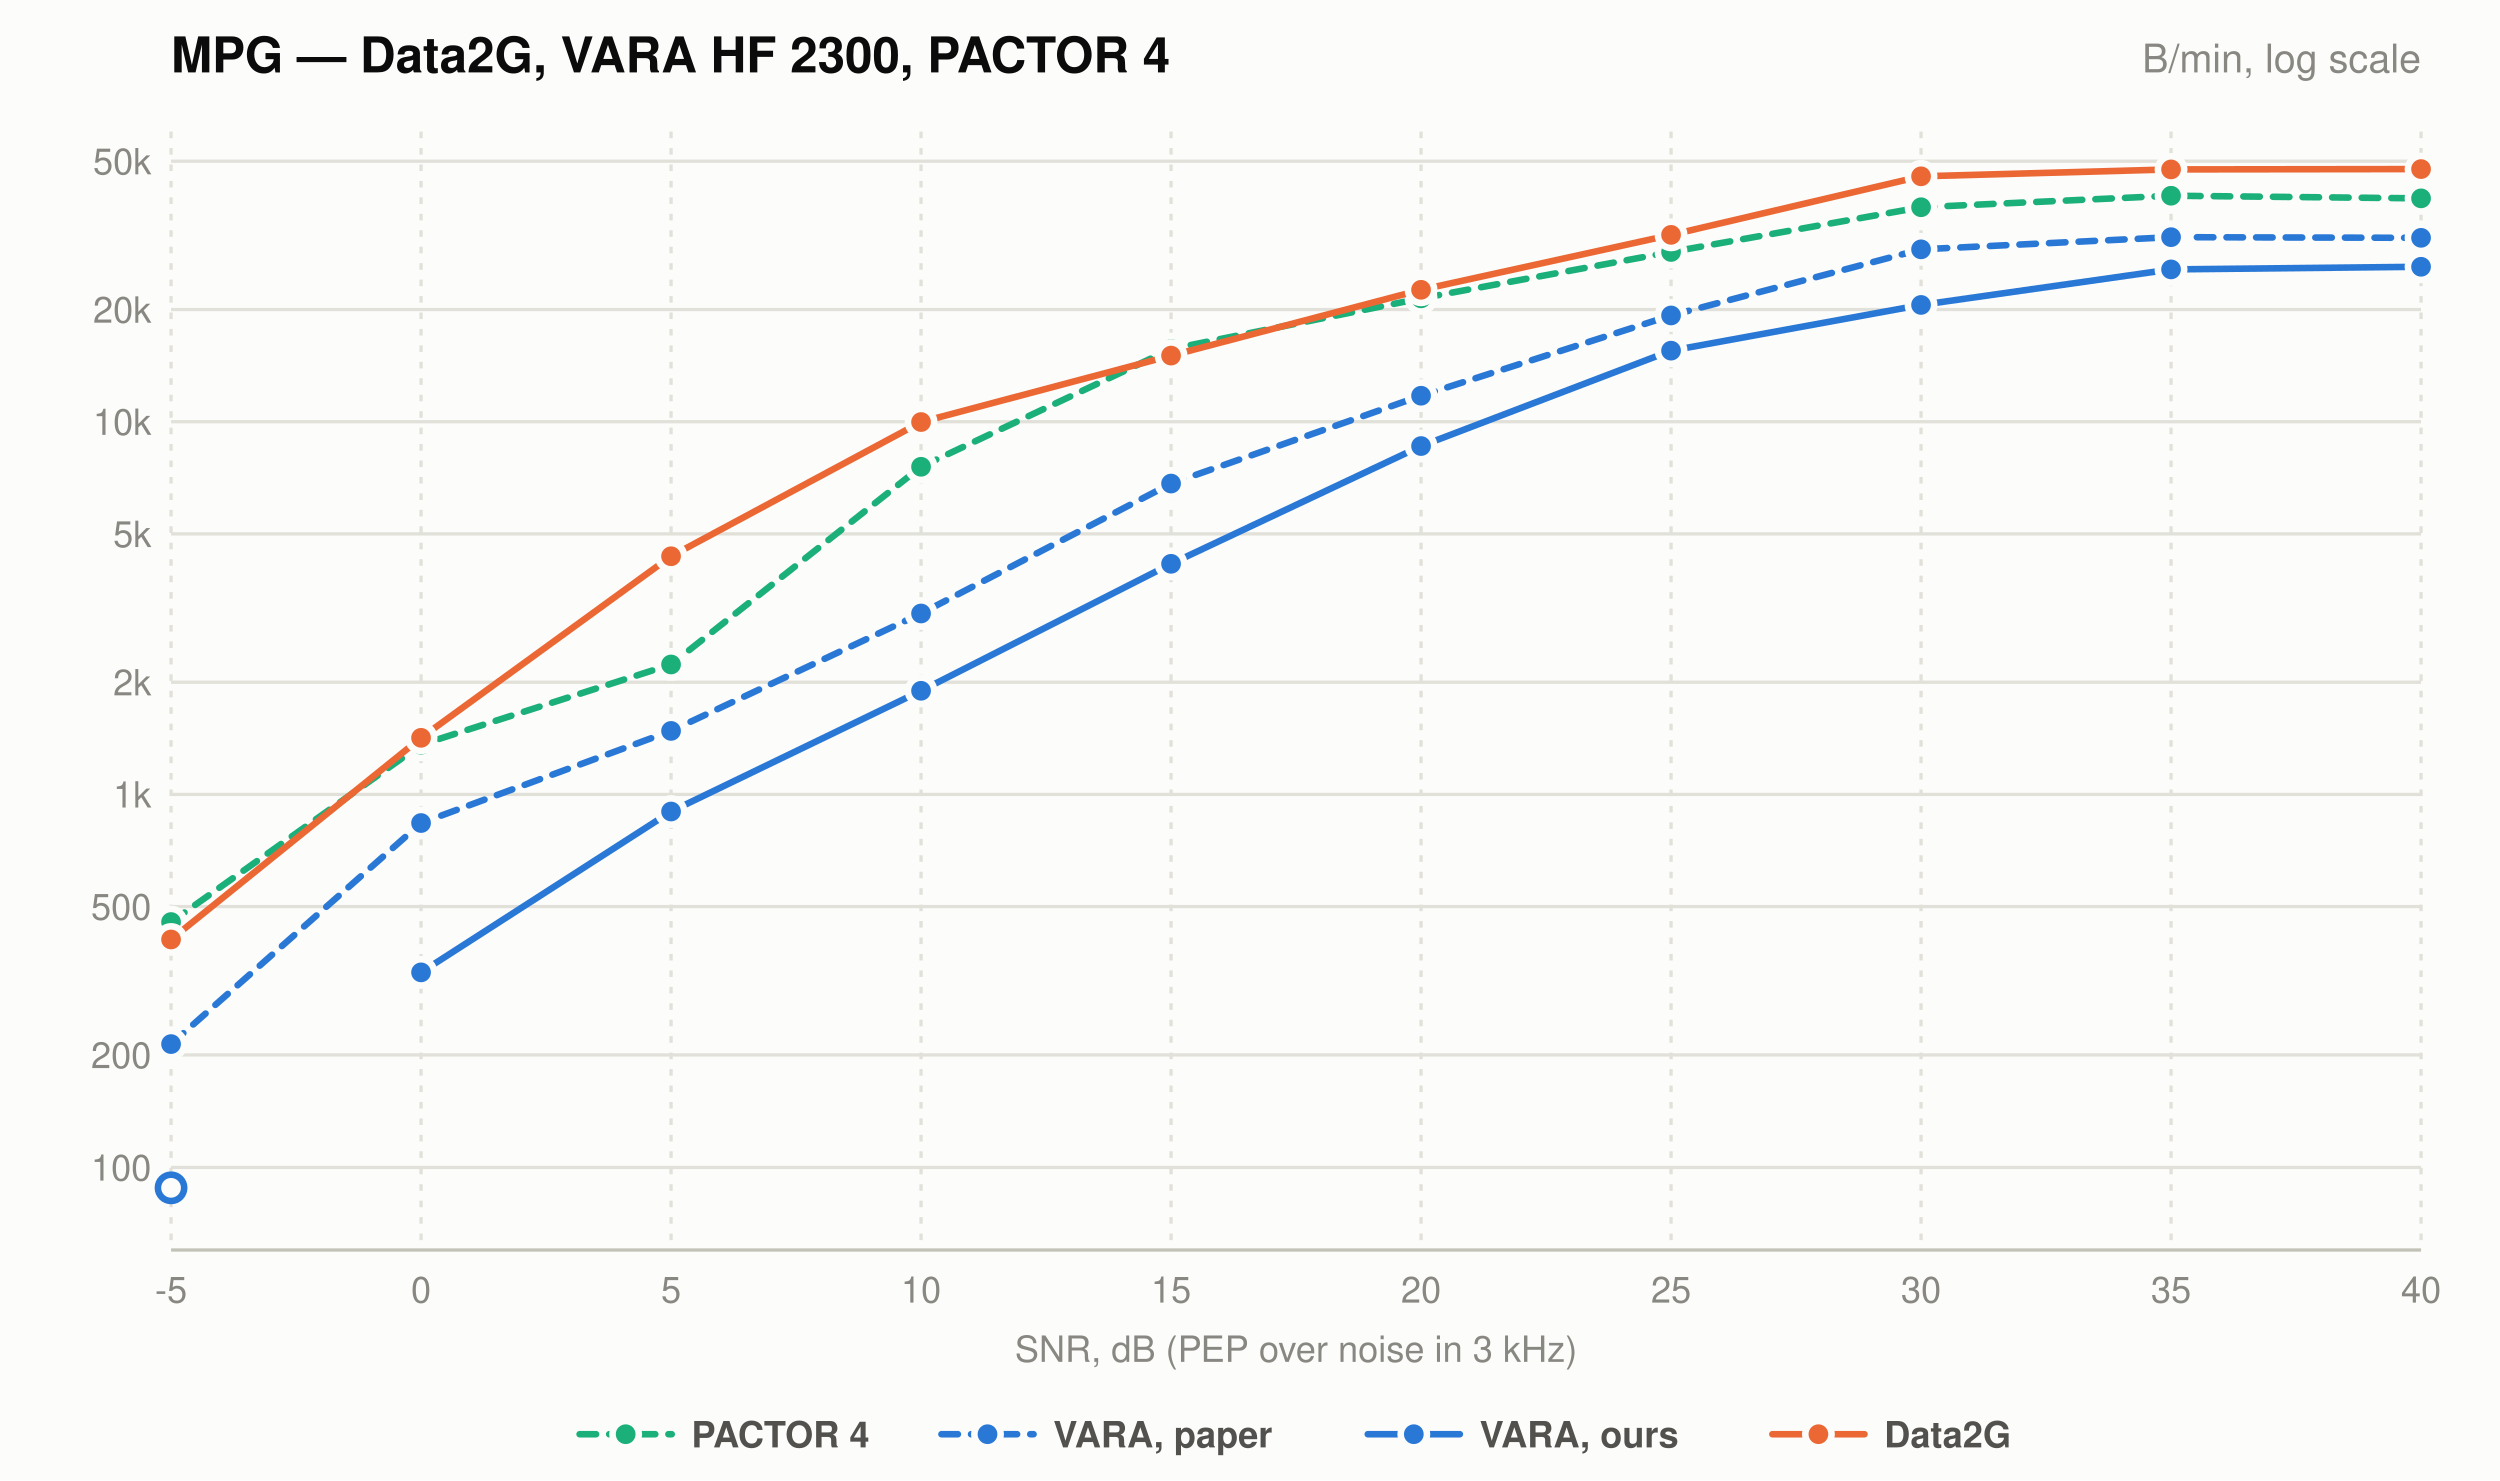
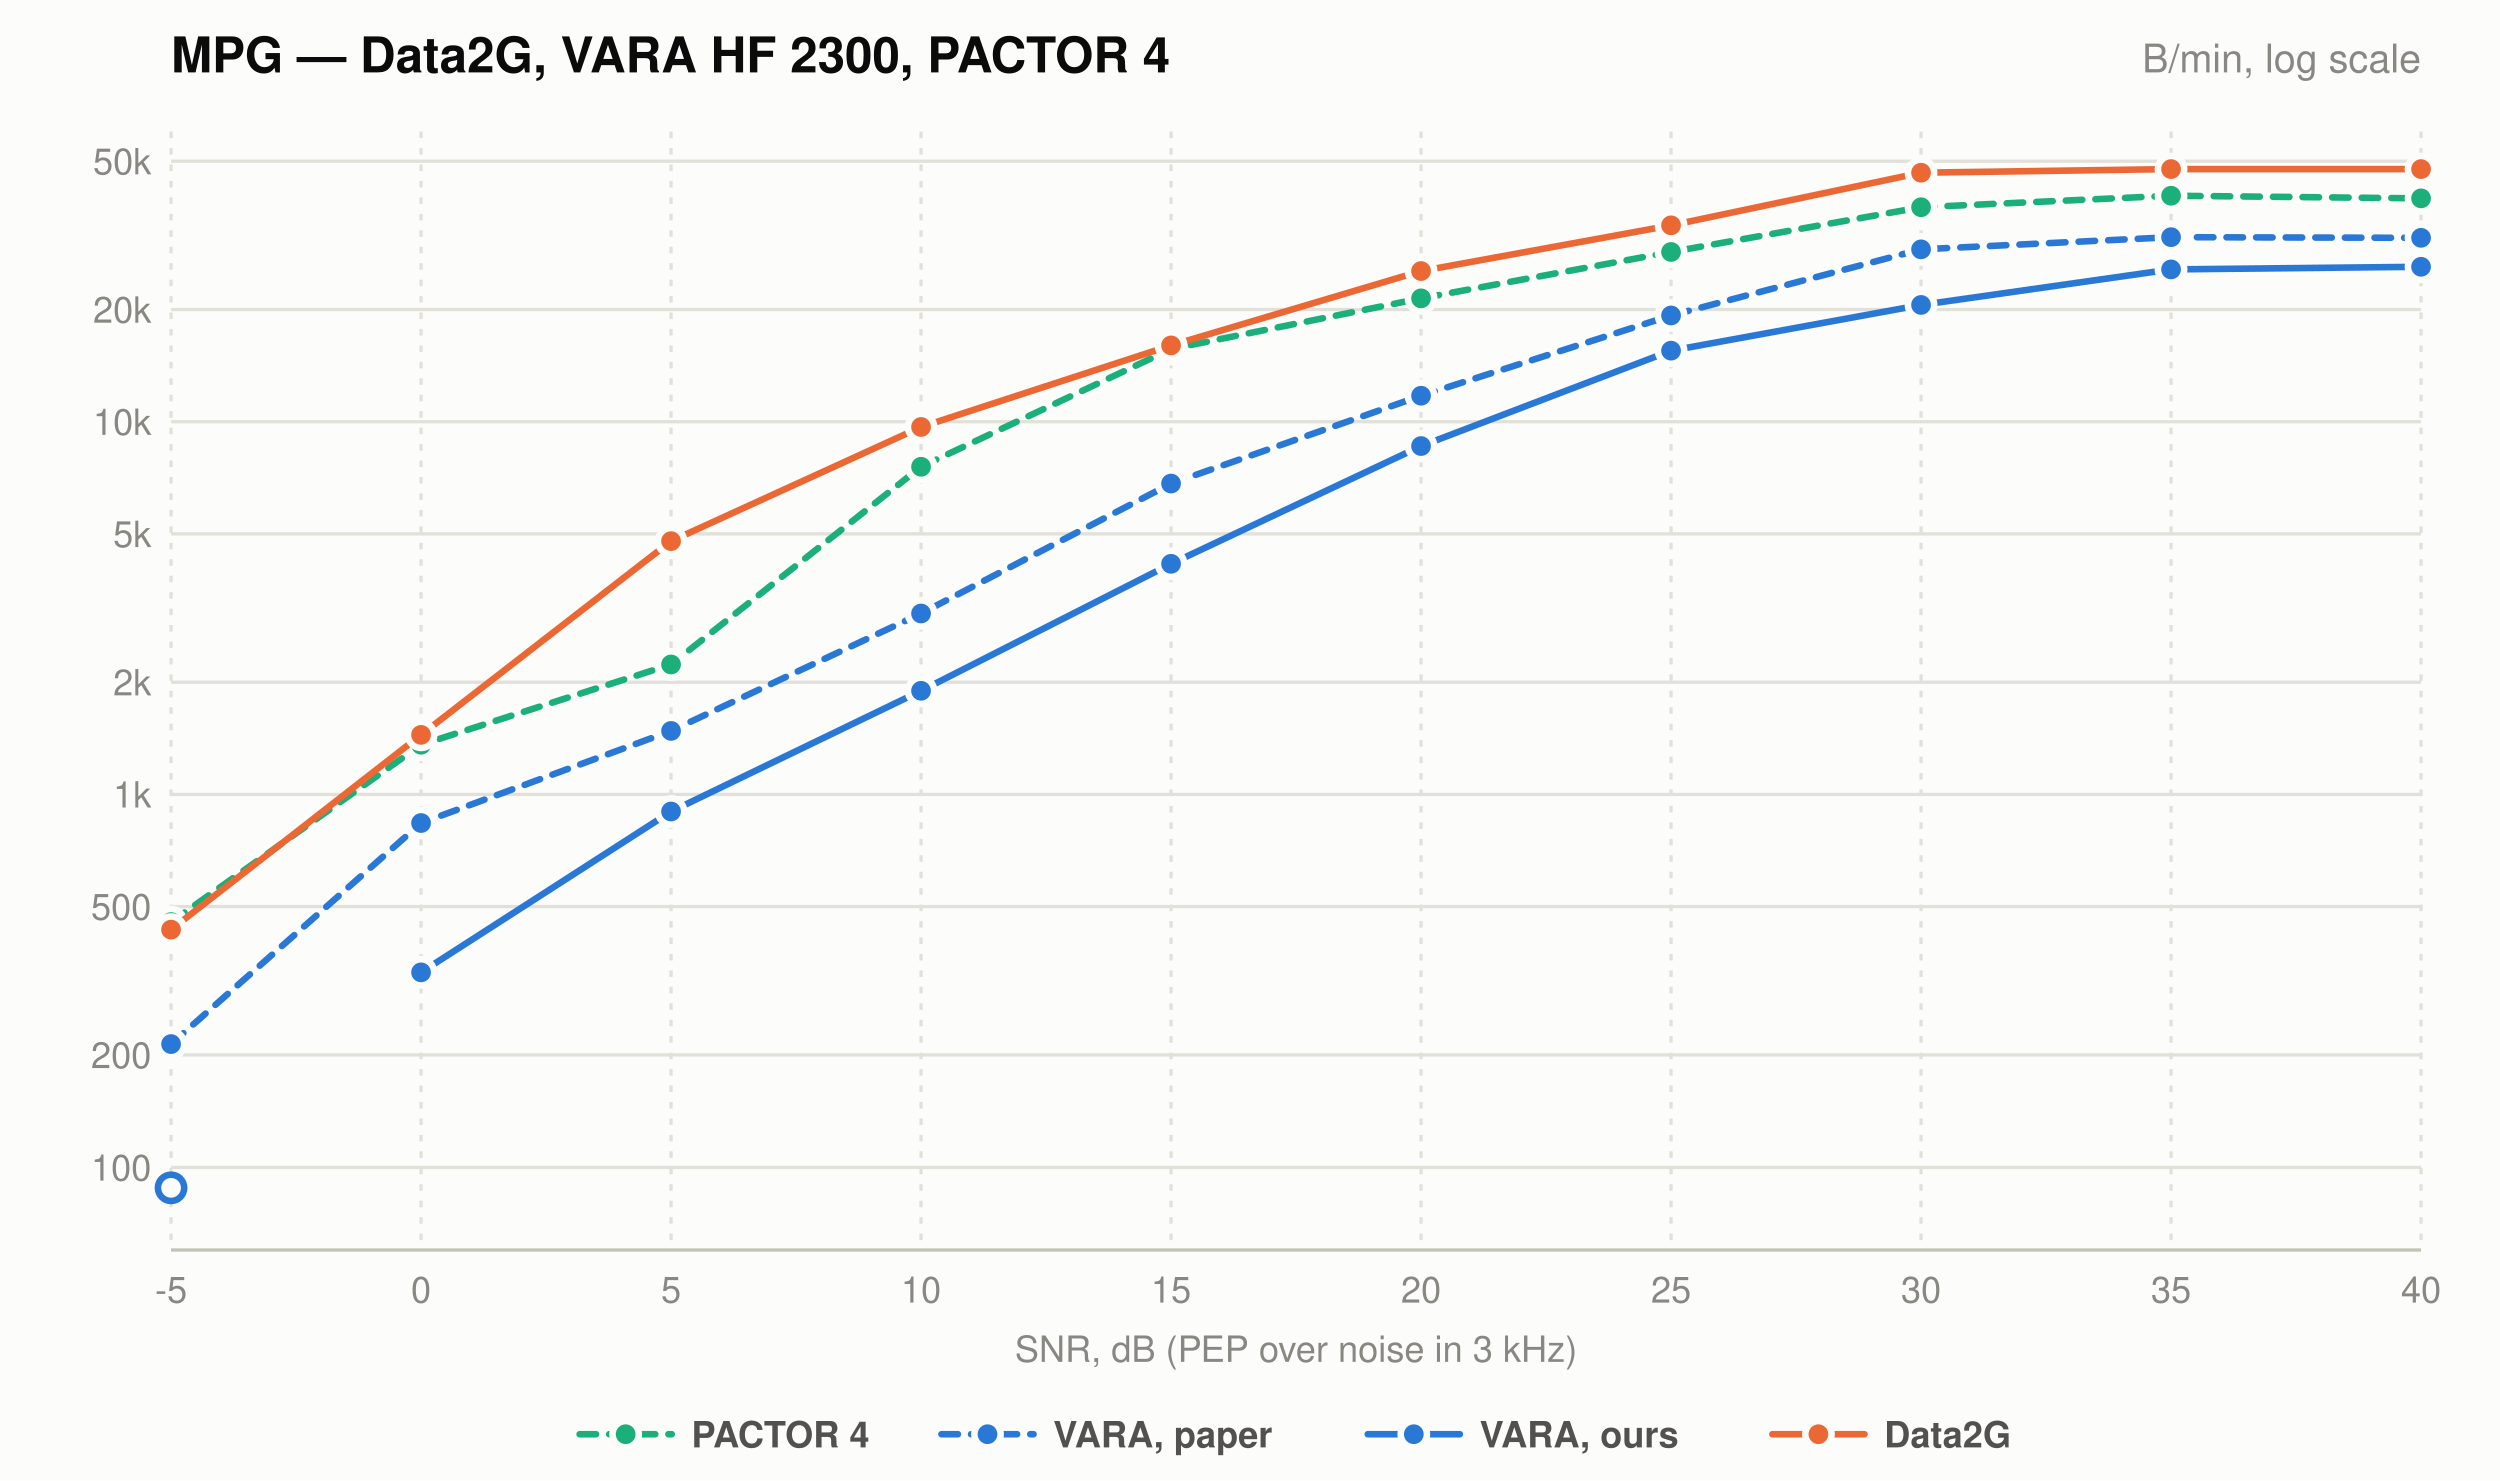
<svg xmlns="http://www.w3.org/2000/svg" viewBox="0 0 760 450" width="760" height="450" font-family="-apple-system, BlinkMacSystemFont, 'Segoe UI', Helvetica, Arial, sans-serif">
  <rect width="760" height="450" fill="#fcfcfb" />
  <text x="52" y="22" font-size="15" font-weight="600" fill="#0b0b0b">MPG — Data2G, VARA HF 2300, PACTOR 4</text>
  <text x="736" y="22" font-size="12" fill="#898781" text-anchor="end">B/min, log scale</text>
  <line x1="52" x2="736" y1="354.9" y2="354.9" stroke="#e1e0d9" />
  <text x="46" y="358.9" font-size="11" fill="#898781" text-anchor="end">100</text>
  <line x1="52" x2="736" y1="320.7" y2="320.7" stroke="#e1e0d9" />
  <text x="46" y="324.7" font-size="11" fill="#898781" text-anchor="end">200</text>
  <line x1="52" x2="736" y1="275.6" y2="275.6" stroke="#e1e0d9" />
  <text x="46" y="279.6" font-size="11" fill="#898781" text-anchor="end">500</text>
  <line x1="52" x2="736" y1="241.5" y2="241.5" stroke="#e1e0d9" />
  <text x="46" y="245.5" font-size="11" fill="#898781" text-anchor="end">1k</text>
  <line x1="52" x2="736" y1="207.4" y2="207.4" stroke="#e1e0d9" />
  <text x="46" y="211.4" font-size="11" fill="#898781" text-anchor="end">2k</text>
  <line x1="52" x2="736" y1="162.3" y2="162.3" stroke="#e1e0d9" />
  <text x="46" y="166.3" font-size="11" fill="#898781" text-anchor="end">5k</text>
  <line x1="52" x2="736" y1="128.2" y2="128.2" stroke="#e1e0d9" />
  <text x="46" y="132.2" font-size="11" fill="#898781" text-anchor="end">10k</text>
  <line x1="52" x2="736" y1="94.1" y2="94.1" stroke="#e1e0d9" />
  <text x="46" y="98.1" font-size="11" fill="#898781" text-anchor="end">20k</text>
  <line x1="52" x2="736" y1="49.0" y2="49.0" stroke="#e1e0d9" />
  <text x="46" y="53.0" font-size="11" fill="#898781" text-anchor="end">50k</text>
  <line x1="52.0" x2="52.0" y1="40" y2="380" stroke="#e1e0d9" stroke-dasharray="2 3" />
  <text x="52.0" y="396" font-size="11" fill="#898781" text-anchor="middle">-5</text>
  <line x1="128.0" x2="128.0" y1="40" y2="380" stroke="#e1e0d9" stroke-dasharray="2 3" />
  <text x="128.0" y="396" font-size="11" fill="#898781" text-anchor="middle">0</text>
  <line x1="204.0" x2="204.0" y1="40" y2="380" stroke="#e1e0d9" stroke-dasharray="2 3" />
  <text x="204.0" y="396" font-size="11" fill="#898781" text-anchor="middle">5</text>
  <line x1="280.0" x2="280.0" y1="40" y2="380" stroke="#e1e0d9" stroke-dasharray="2 3" />
  <text x="280.0" y="396" font-size="11" fill="#898781" text-anchor="middle">10</text>
  <line x1="356.0" x2="356.0" y1="40" y2="380" stroke="#e1e0d9" stroke-dasharray="2 3" />
  <text x="356.0" y="396" font-size="11" fill="#898781" text-anchor="middle">15</text>
  <line x1="432.0" x2="432.0" y1="40" y2="380" stroke="#e1e0d9" stroke-dasharray="2 3" />
  <text x="432.0" y="396" font-size="11" fill="#898781" text-anchor="middle">20</text>
  <line x1="508.0" x2="508.0" y1="40" y2="380" stroke="#e1e0d9" stroke-dasharray="2 3" />
  <text x="508.0" y="396" font-size="11" fill="#898781" text-anchor="middle">25</text>
  <line x1="584.0" x2="584.0" y1="40" y2="380" stroke="#e1e0d9" stroke-dasharray="2 3" />
  <text x="584.0" y="396" font-size="11" fill="#898781" text-anchor="middle">30</text>
  <line x1="660.0" x2="660.0" y1="40" y2="380" stroke="#e1e0d9" stroke-dasharray="2 3" />
  <text x="660.0" y="396" font-size="11" fill="#898781" text-anchor="middle">35</text>
  <line x1="736.0" x2="736.0" y1="40" y2="380" stroke="#e1e0d9" stroke-dasharray="2 3" />
  <text x="736.0" y="396" font-size="11" fill="#898781" text-anchor="middle">40</text>
  <line x1="52" x2="736" y1="380" y2="380" stroke="#c3c2b7" />
  <text x="394.0" y="414" font-size="11" fill="#898781" text-anchor="middle">SNR, dB (PEP over noise in 3 kHz)</text>
  <path d="M52.0,280.3L128.0,226.4L204.0,202.0L280.0,141.9L356.0,106.1L432.0,90.7L508.0,76.6L584.0,63.0L660.0,59.5L736.0,60.3" fill="none" stroke="#1baf7a" stroke-width="2" stroke-linejoin="round" stroke-linecap="round" stroke-dasharray="5 4" />
  <circle cx="52.0" cy="280.3" r="4" fill="#1baf7a" stroke="#fcfcfb" stroke-width="2" />
  <circle cx="128.0" cy="226.4" r="4" fill="#1baf7a" stroke="#fcfcfb" stroke-width="2" />
  <circle cx="204.0" cy="202.0" r="4" fill="#1baf7a" stroke="#fcfcfb" stroke-width="2" />
  <circle cx="280.0" cy="141.9" r="4" fill="#1baf7a" stroke="#fcfcfb" stroke-width="2" />
  <circle cx="356.0" cy="106.1" r="4" fill="#1baf7a" stroke="#fcfcfb" stroke-width="2" />
  <circle cx="432.0" cy="90.7" r="4" fill="#1baf7a" stroke="#fcfcfb" stroke-width="2" />
  <circle cx="508.0" cy="76.6" r="4" fill="#1baf7a" stroke="#fcfcfb" stroke-width="2" />
  <circle cx="584.0" cy="63.0" r="4" fill="#1baf7a" stroke="#fcfcfb" stroke-width="2" />
  <circle cx="660.0" cy="59.5" r="4" fill="#1baf7a" stroke="#fcfcfb" stroke-width="2" />
  <circle cx="736.0" cy="60.3" r="4" fill="#1baf7a" stroke="#fcfcfb" stroke-width="2" />
  <path d="M52.0,317.4L128.0,250.2L204.0,222.2L280.0,186.5L356.0,147.0L432.0,120.3L508.0,95.9L584.0,75.8L660.0,72.1L736.0,72.3" fill="none" stroke="#2a78d6" stroke-width="2" stroke-linejoin="round" stroke-linecap="round" stroke-dasharray="5 4" />
  <circle cx="52.0" cy="317.4" r="4" fill="#2a78d6" stroke="#fcfcfb" stroke-width="2" />
  <circle cx="128.0" cy="250.2" r="4" fill="#2a78d6" stroke="#fcfcfb" stroke-width="2" />
  <circle cx="204.0" cy="222.2" r="4" fill="#2a78d6" stroke="#fcfcfb" stroke-width="2" />
  <circle cx="280.0" cy="186.5" r="4" fill="#2a78d6" stroke="#fcfcfb" stroke-width="2" />
  <circle cx="356.0" cy="147.0" r="4" fill="#2a78d6" stroke="#fcfcfb" stroke-width="2" />
  <circle cx="432.0" cy="120.3" r="4" fill="#2a78d6" stroke="#fcfcfb" stroke-width="2" />
  <circle cx="508.0" cy="95.9" r="4" fill="#2a78d6" stroke="#fcfcfb" stroke-width="2" />
  <circle cx="584.0" cy="75.8" r="4" fill="#2a78d6" stroke="#fcfcfb" stroke-width="2" />
  <circle cx="660.0" cy="72.1" r="4" fill="#2a78d6" stroke="#fcfcfb" stroke-width="2" />
  <circle cx="736.0" cy="72.3" r="4" fill="#2a78d6" stroke="#fcfcfb" stroke-width="2" />
  <path d="M128.0,295.6L204.0,246.7L280.0,210.0L356.0,171.4L432.0,135.6L508.0,106.6L584.0,92.7L660.0,81.9L736.0,81.1" fill="none" stroke="#2a78d6" stroke-width="2" stroke-linejoin="round" stroke-linecap="round" />
  <circle cx="52.0" cy="361.1" r="4" fill="#fcfcfb" stroke="#2a78d6" stroke-width="2" />
  <circle cx="128.0" cy="295.6" r="4" fill="#2a78d6" stroke="#fcfcfb" stroke-width="2" />
  <circle cx="204.0" cy="246.7" r="4" fill="#2a78d6" stroke="#fcfcfb" stroke-width="2" />
  <circle cx="280.0" cy="210.0" r="4" fill="#2a78d6" stroke="#fcfcfb" stroke-width="2" />
  <circle cx="356.0" cy="171.4" r="4" fill="#2a78d6" stroke="#fcfcfb" stroke-width="2" />
  <circle cx="432.0" cy="135.6" r="4" fill="#2a78d6" stroke="#fcfcfb" stroke-width="2" />
  <circle cx="508.0" cy="106.6" r="4" fill="#2a78d6" stroke="#fcfcfb" stroke-width="2" />
  <circle cx="584.0" cy="92.7" r="4" fill="#2a78d6" stroke="#fcfcfb" stroke-width="2" />
  <circle cx="660.0" cy="81.9" r="4" fill="#2a78d6" stroke="#fcfcfb" stroke-width="2" />
  <circle cx="736.0" cy="81.1" r="4" fill="#2a78d6" stroke="#fcfcfb" stroke-width="2" />
-   <path d="M52.0,285.6L128.0,224.3L204.0,169.1L280.0,128.3L356.0,108.1L432.0,88.1L508.0,71.4L584.0,53.6L660.0,51.5L736.0,51.4" fill="none" stroke="#eb6834" stroke-width="2" stroke-linejoin="round" stroke-linecap="round" />
-   <circle cx="52.0" cy="285.6" r="4" fill="#eb6834" stroke="#fcfcfb" stroke-width="2" />
-   <circle cx="128.0" cy="224.3" r="4" fill="#eb6834" stroke="#fcfcfb" stroke-width="2" />
-   <circle cx="204.0" cy="169.1" r="4" fill="#eb6834" stroke="#fcfcfb" stroke-width="2" />
-   <circle cx="280.0" cy="128.3" r="4" fill="#eb6834" stroke="#fcfcfb" stroke-width="2" />
-   <circle cx="356.0" cy="108.1" r="4" fill="#eb6834" stroke="#fcfcfb" stroke-width="2" />
-   <circle cx="432.0" cy="88.1" r="4" fill="#eb6834" stroke="#fcfcfb" stroke-width="2" />
-   <circle cx="508.0" cy="71.4" r="4" fill="#eb6834" stroke="#fcfcfb" stroke-width="2" />
-   <circle cx="584.0" cy="53.6" r="4" fill="#eb6834" stroke="#fcfcfb" stroke-width="2" />
-   <circle cx="660.0" cy="51.5" r="4" fill="#eb6834" stroke="#fcfcfb" stroke-width="2" />
+   <path d="M52.0,282.6L128.0,223.4L204.0,164.5L280.0,129.8L356.0,105.0L432.0,82.4L508.0,68.5L584.0,52.5L660.0,51.4L736.0,51.4" fill="none" stroke="#eb6834" stroke-width="2" stroke-linejoin="round" stroke-linecap="round" />
+   <circle cx="52.0" cy="282.6" r="4" fill="#eb6834" stroke="#fcfcfb" stroke-width="2" />
+   <circle cx="128.0" cy="223.4" r="4" fill="#eb6834" stroke="#fcfcfb" stroke-width="2" />
+   <circle cx="204.0" cy="164.5" r="4" fill="#eb6834" stroke="#fcfcfb" stroke-width="2" />
+   <circle cx="280.0" cy="129.8" r="4" fill="#eb6834" stroke="#fcfcfb" stroke-width="2" />
+   <circle cx="356.0" cy="105.0" r="4" fill="#eb6834" stroke="#fcfcfb" stroke-width="2" />
+   <circle cx="432.0" cy="82.4" r="4" fill="#eb6834" stroke="#fcfcfb" stroke-width="2" />
+   <circle cx="508.0" cy="68.5" r="4" fill="#eb6834" stroke="#fcfcfb" stroke-width="2" />
+   <circle cx="584.0" cy="52.5" r="4" fill="#eb6834" stroke="#fcfcfb" stroke-width="2" />
+   <circle cx="660.0" cy="51.4" r="4" fill="#eb6834" stroke="#fcfcfb" stroke-width="2" />
  <circle cx="736.0" cy="51.4" r="4" fill="#eb6834" stroke="#fcfcfb" stroke-width="2" />
  <line x1="176.2" x2="204.2" y1="436" y2="436" stroke="#1baf7a" stroke-width="2" stroke-linecap="round" stroke-dasharray="5 4" />
  <circle cx="190.2" cy="436" r="4" fill="#1baf7a" stroke="#fcfcfb" stroke-width="2" />
  <text x="210.2" y="440" font-size="11" font-weight="600" fill="#52514e">PACTOR 4</text>
  <line x1="286.2" x2="314.2" y1="436" y2="436" stroke="#2a78d6" stroke-width="2" stroke-linecap="round" stroke-dasharray="5 4" />
  <circle cx="300.2" cy="436" r="4" fill="#2a78d6" stroke="#fcfcfb" stroke-width="2" />
  <text x="320.2" y="440" font-size="11" font-weight="600" fill="#52514e">VARA, paper</text>
  <line x1="415.8" x2="443.8" y1="436" y2="436" stroke="#2a78d6" stroke-width="2" stroke-linecap="round" />
  <circle cx="429.8" cy="436" r="4" fill="#2a78d6" stroke="#fcfcfb" stroke-width="2" />
  <text x="449.8" y="440" font-size="11" font-weight="600" fill="#52514e">VARA, ours</text>
  <line x1="538.8" x2="566.8" y1="436" y2="436" stroke="#eb6834" stroke-width="2" stroke-linecap="round" />
  <circle cx="552.8" cy="436" r="4" fill="#eb6834" stroke="#fcfcfb" stroke-width="2" />
  <text x="572.8" y="440" font-size="11" font-weight="600" fill="#52514e">Data2G</text>
</svg>
